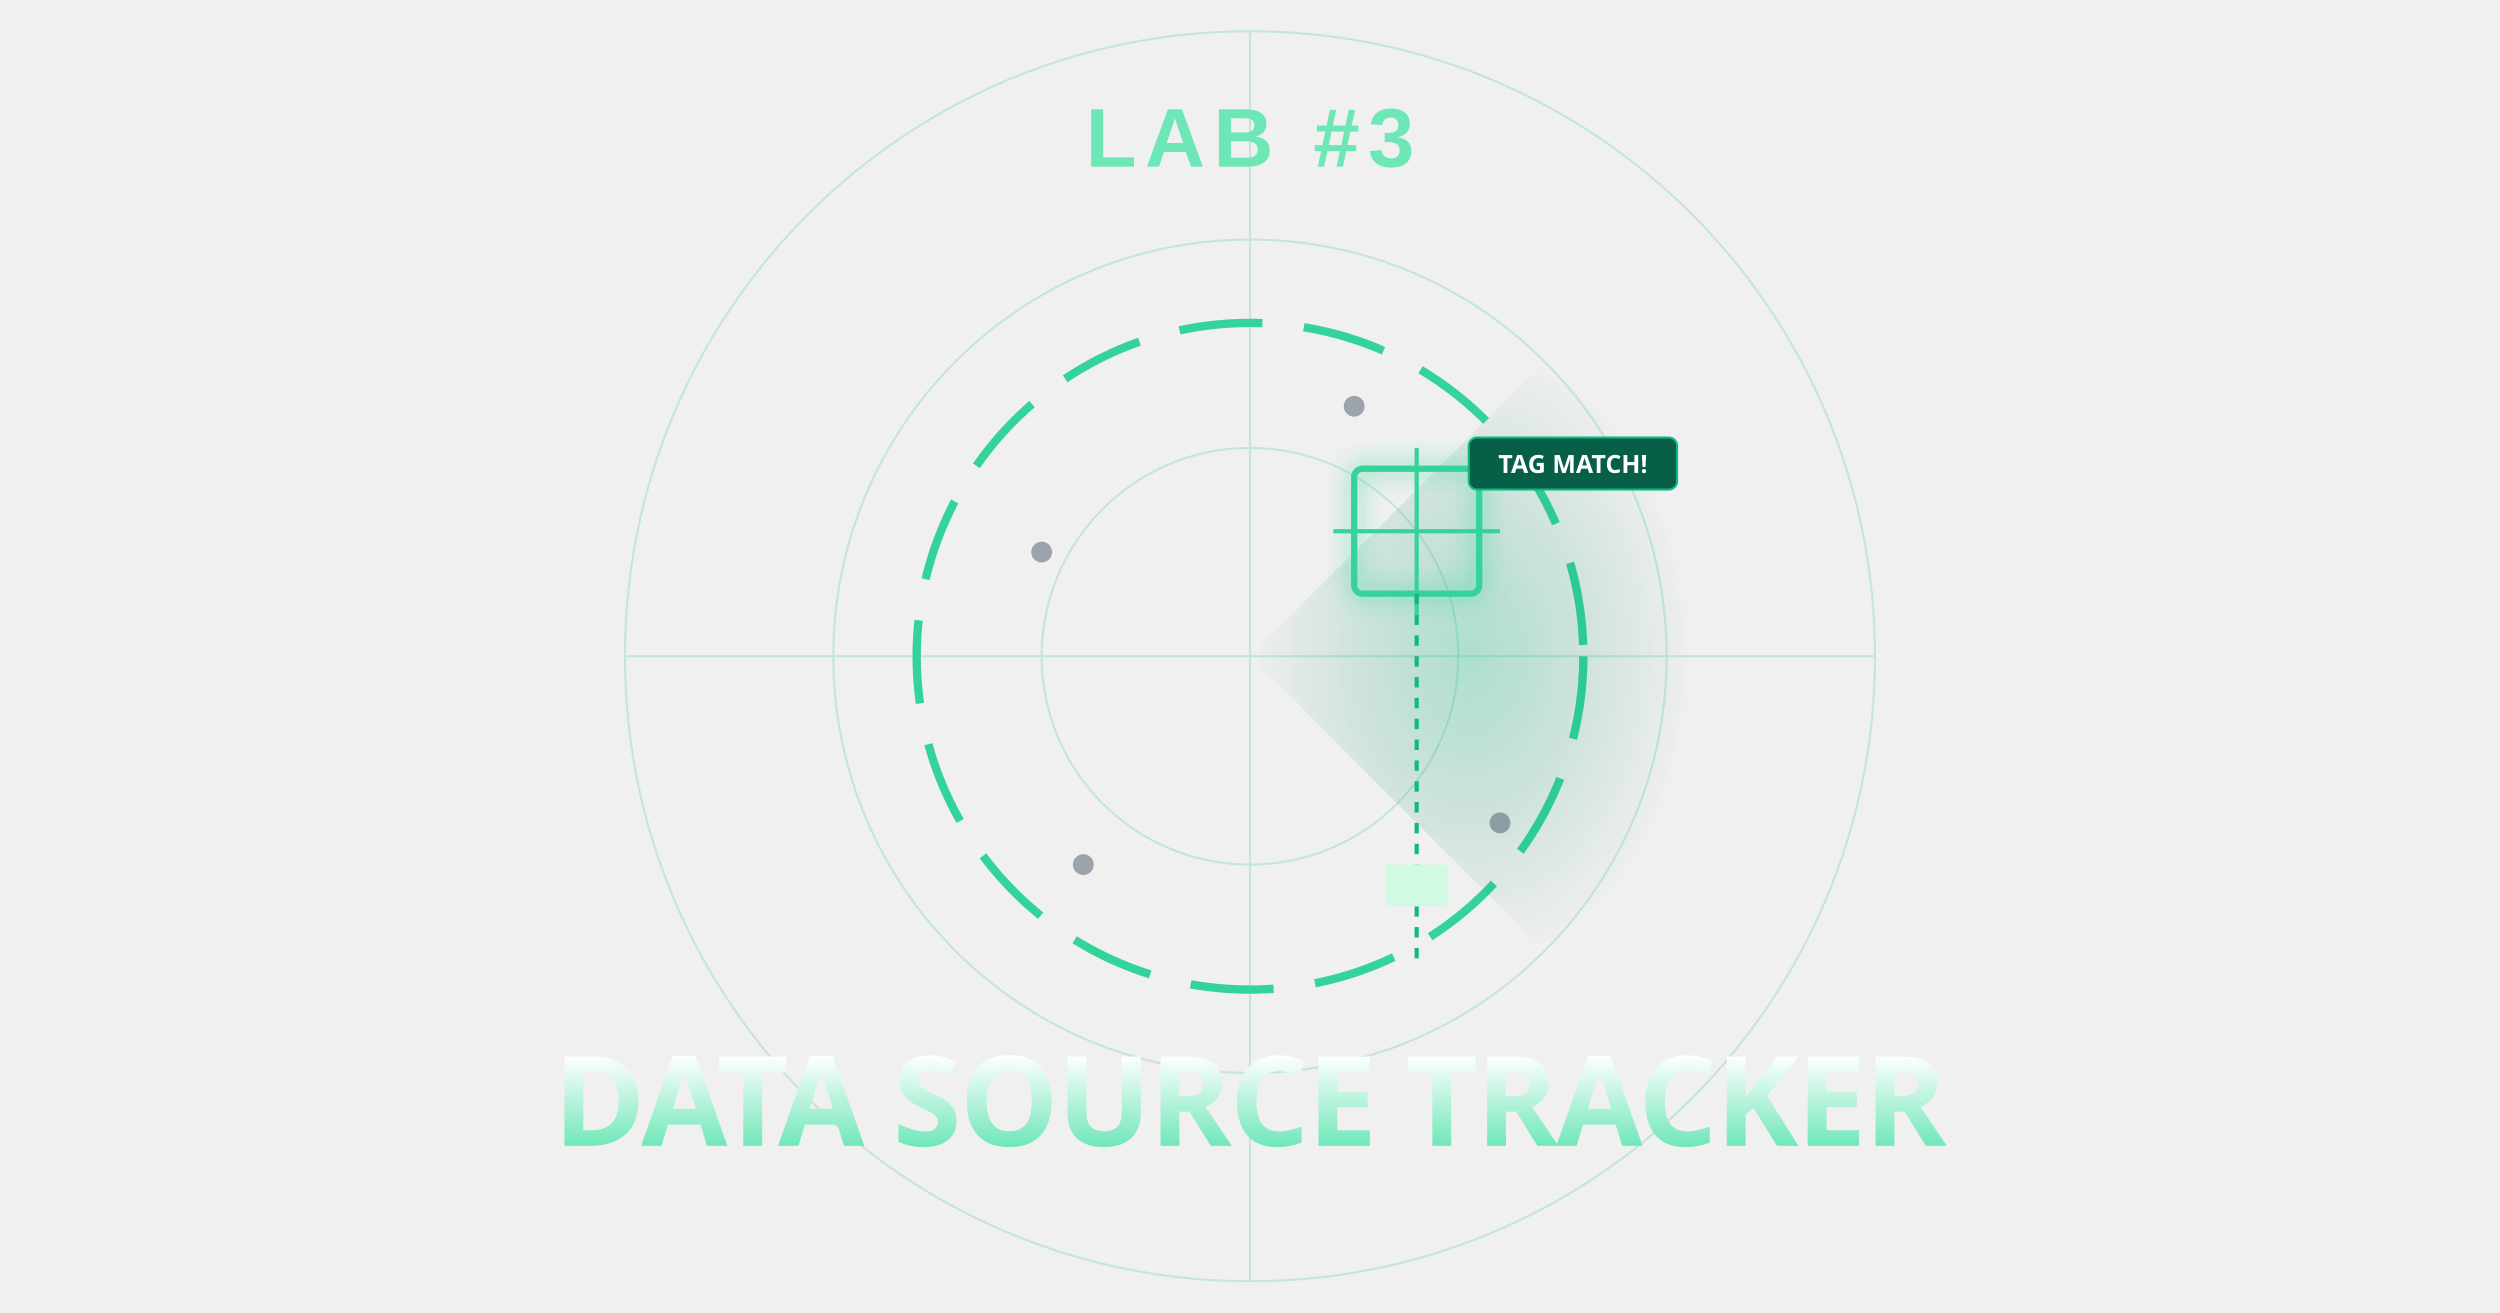
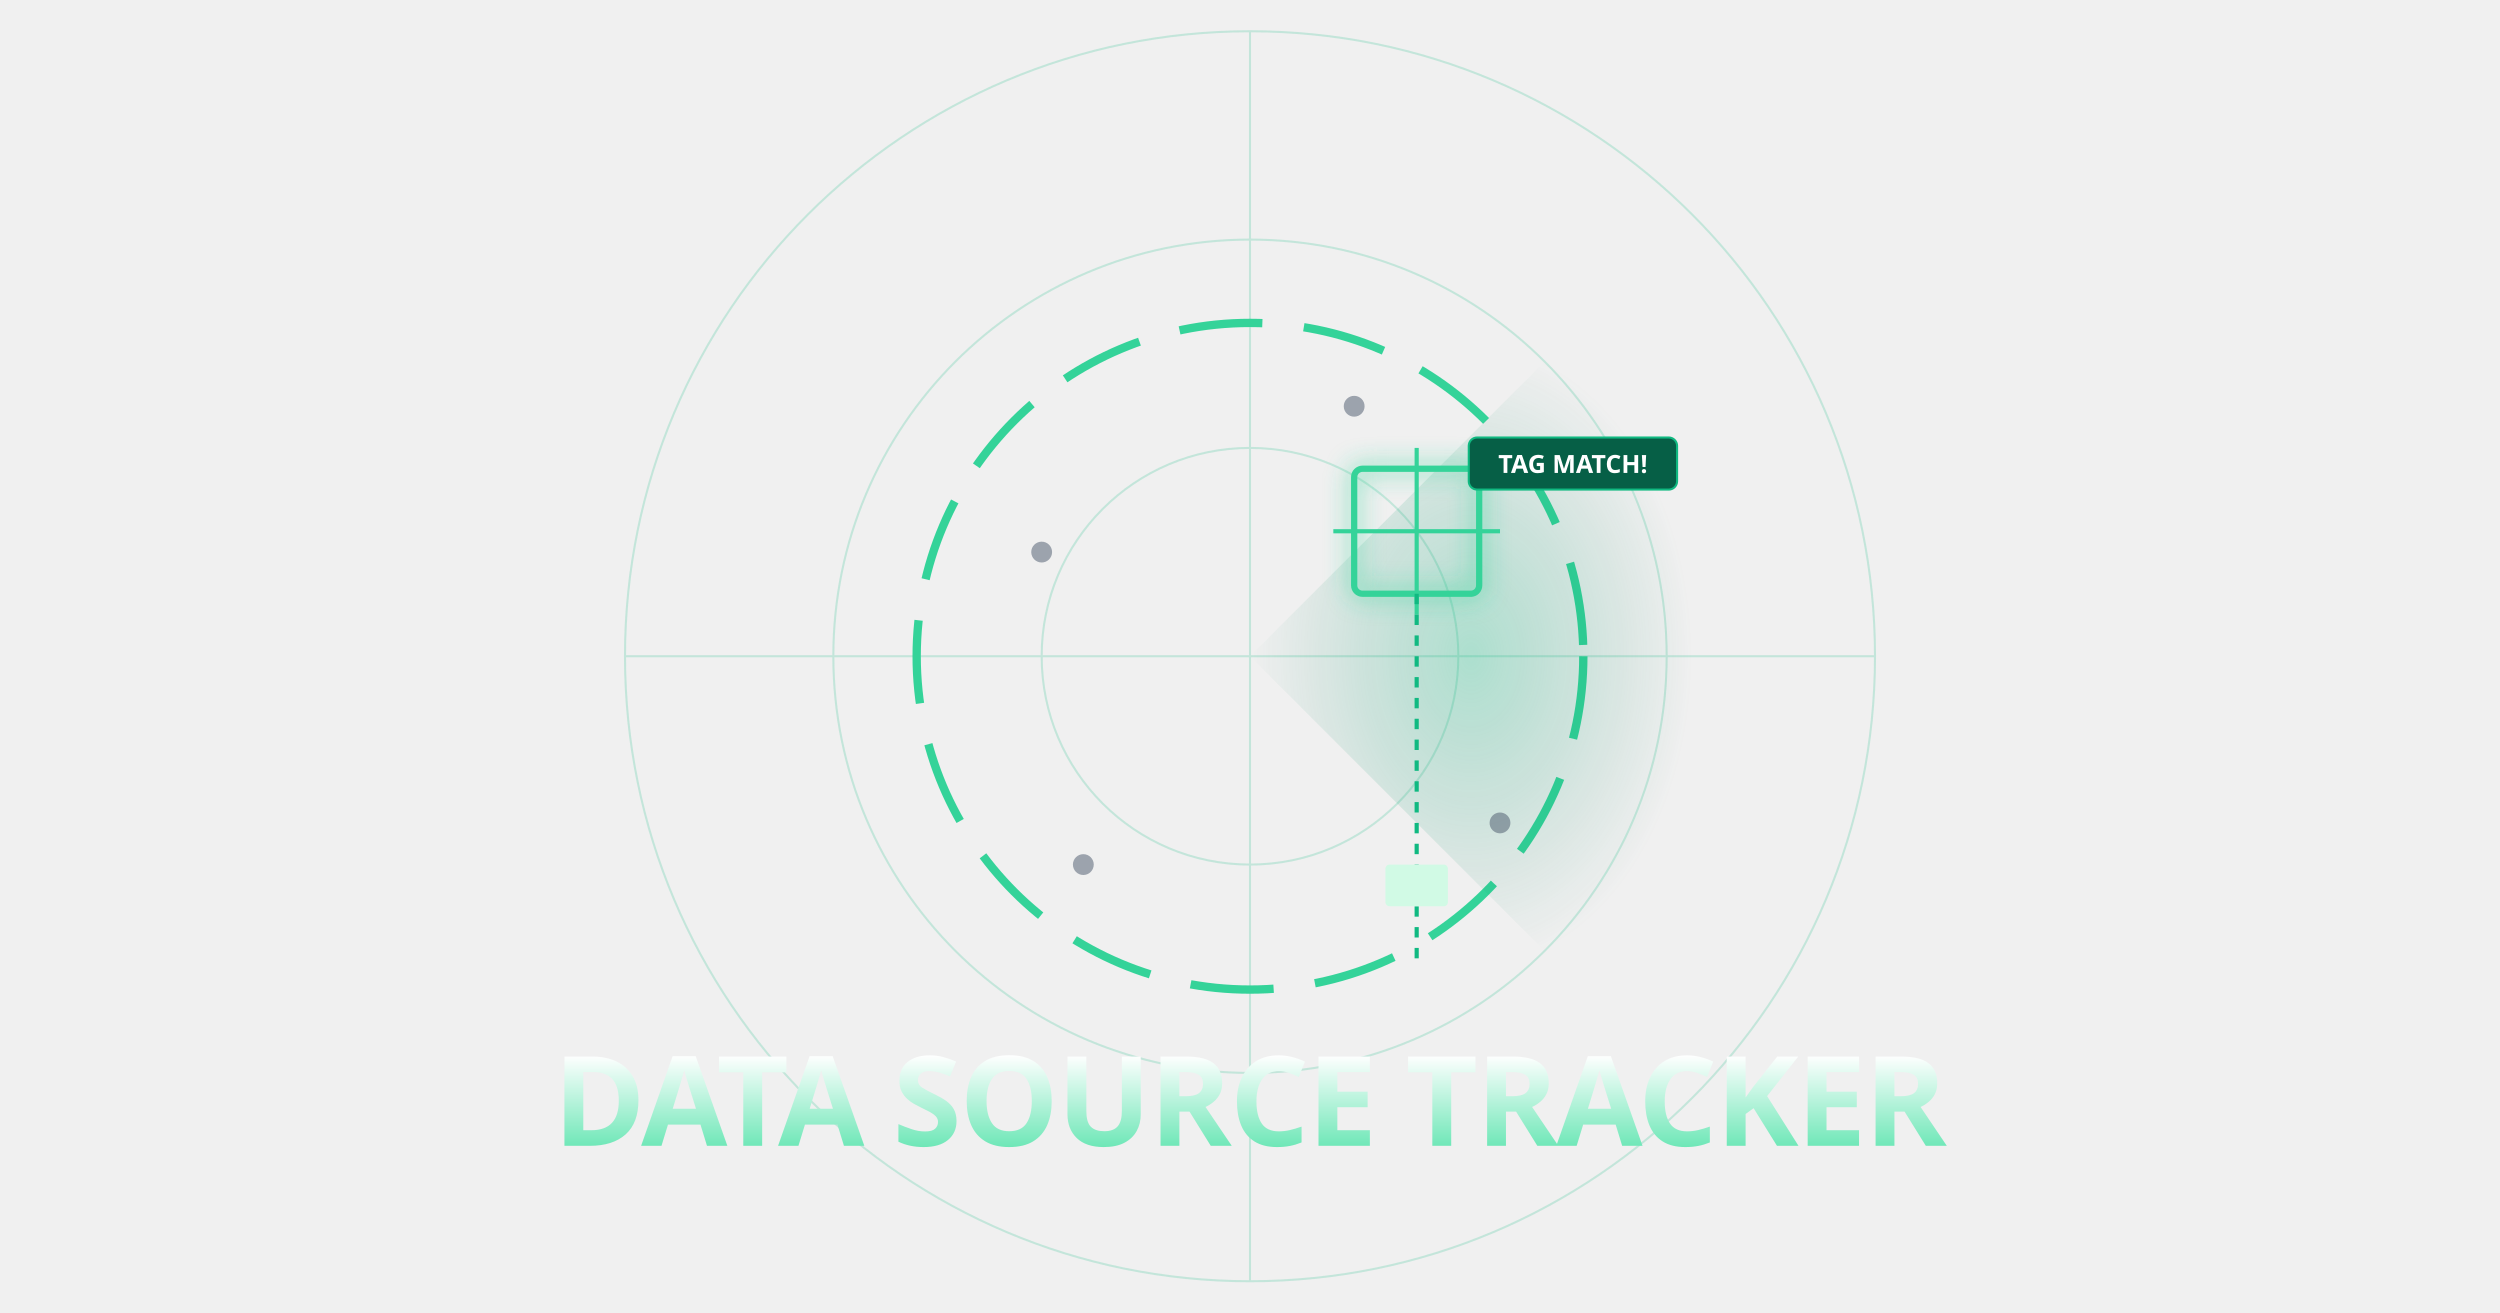
<svg xmlns="http://www.w3.org/2000/svg" viewBox="0 0 1200 630" style="background: radial-gradient(circle at 50% 50%, #022c22 0%, #020617 100%); font-family: 'Segoe UI', sans-serif;">
  <defs>
    <filter id="radar-glow" x="-50%" y="-50%" width="200%" height="200%">
      <feGaussianBlur stdDeviation="6" result="coloredBlur" />
      <feMerge>
        <feMergeNode in="coloredBlur" />
        <feMergeNode in="SourceGraphic" />
      </feMerge>
    </filter>
    <linearGradient id="title-grad" x1="0%" y1="0%" x2="0%" y2="100%">
      <stop offset="0%" stop-color="#ffffff" />
      <stop offset="100%" stop-color="#6ee7b7" />
    </linearGradient>
    <radialGradient id="target-grad" cx="50%" cy="50%" r="50%">
      <stop offset="0%" stop-color="#10b981" />
      <stop offset="100%" stop-color="#047857" stop-opacity="0" />
    </radialGradient>
  </defs>
  <g opacity="0.2" stroke="#10b981" stroke-width="1" fill="none">
    <circle cx="600" cy="315" r="100" />
    <circle cx="600" cy="315" r="200" />
    <circle cx="600" cy="315" r="300" />
    <line x1="600" y1="15" x2="600" y2="615" />
    <line x1="300" y1="315" x2="900" y2="315" />
-   </g>
-   <g transform="translate(600, 80)">
-     <text x="0" y="0" font-family="'Arial', sans-serif" font-weight="900" font-size="40" fill="#6ee7b7" text-anchor="middle" letter-spacing="4">LAB #3</text>
  </g>
  <g transform="translate(600, 315)">
    <circle cx="0" cy="0" r="160" fill="none" stroke="#34d399" stroke-width="4" stroke-dasharray="40 20">
      <animateTransform attributeName="transform" type="rotate" from="0 0 0" to="360 0 0" dur="10s" repeatCount="indefinite" />
    </circle>
    <path d="M0 0 L150 -150 A 212 212 0 0 1 150 150 Z" fill="url(#target-grad)" opacity="0.3">
      <animateTransform attributeName="transform" type="rotate" from="0 0 0" to="360 0 0" dur="4s" repeatCount="indefinite" />
    </path>
    <g fill="#475569">
      <circle cx="-100" cy="-50" r="5" opacity="0.5" />
      <circle cx="120" cy="80" r="5" opacity="0.5" />
      <circle cx="-80" cy="100" r="5" opacity="0.5" />
      <circle cx="50" cy="-120" r="5" opacity="0.5" />
    </g>
    <g transform="translate(80, -60)">
      <circle cx="0" cy="0" r="40" fill="none" stroke="#10b981" stroke-width="2" opacity="0">
        <animate attributeName="r" values="10;50" dur="1s" repeatCount="indefinite" />
        <animate attributeName="opacity" values="1;0" dur="1s" repeatCount="indefinite" />
      </circle>
      <rect x="-30" y="-30" width="60" height="60" rx="4" fill="none" stroke="#34d399" stroke-width="3" filter="url(#radar-glow)" />
      <line x1="-40" y1="0" x2="40" y2="0" stroke="#34d399" stroke-width="2" />
      <line x1="0" y1="-40" x2="0" y2="40" stroke="#34d399" stroke-width="2" />
      <rect x="25" y="-45" width="100" height="25" rx="4" fill="#065f46" stroke="#10b981" />
      <text x="75" y="-28" fill="#fff" font-size="12" font-weight="bold" text-anchor="middle">TAG MATCH!</text>
    </g>
    <path d="M80 -30 L80 150" fill="none" stroke="#10b981" stroke-width="2" stroke-dasharray="5 5">
      <animate attributeName="stroke-dashoffset" from="10" to="0" dur="0.5s" repeatCount="indefinite" />
    </path>
    <rect x="65" y="100" width="30" height="20" rx="2" fill="#d1fae5">
      <animate attributeName="y" values="-30;150" dur="1s" repeatCount="indefinite" />
    </rect>
  </g>
  <g transform="translate(600, 550)">
    <text x="0" y="0" font-family="'Segoe UI', sans-serif" font-weight="800" font-size="60" fill="url(#title-grad)" text-anchor="middle" letter-spacing="-1" style="text-shadow: 0 0 20px rgba(16, 185, 129, 0.5);">
          DATA SOURCE TRACKER
      </text>
  </g>
</svg>
